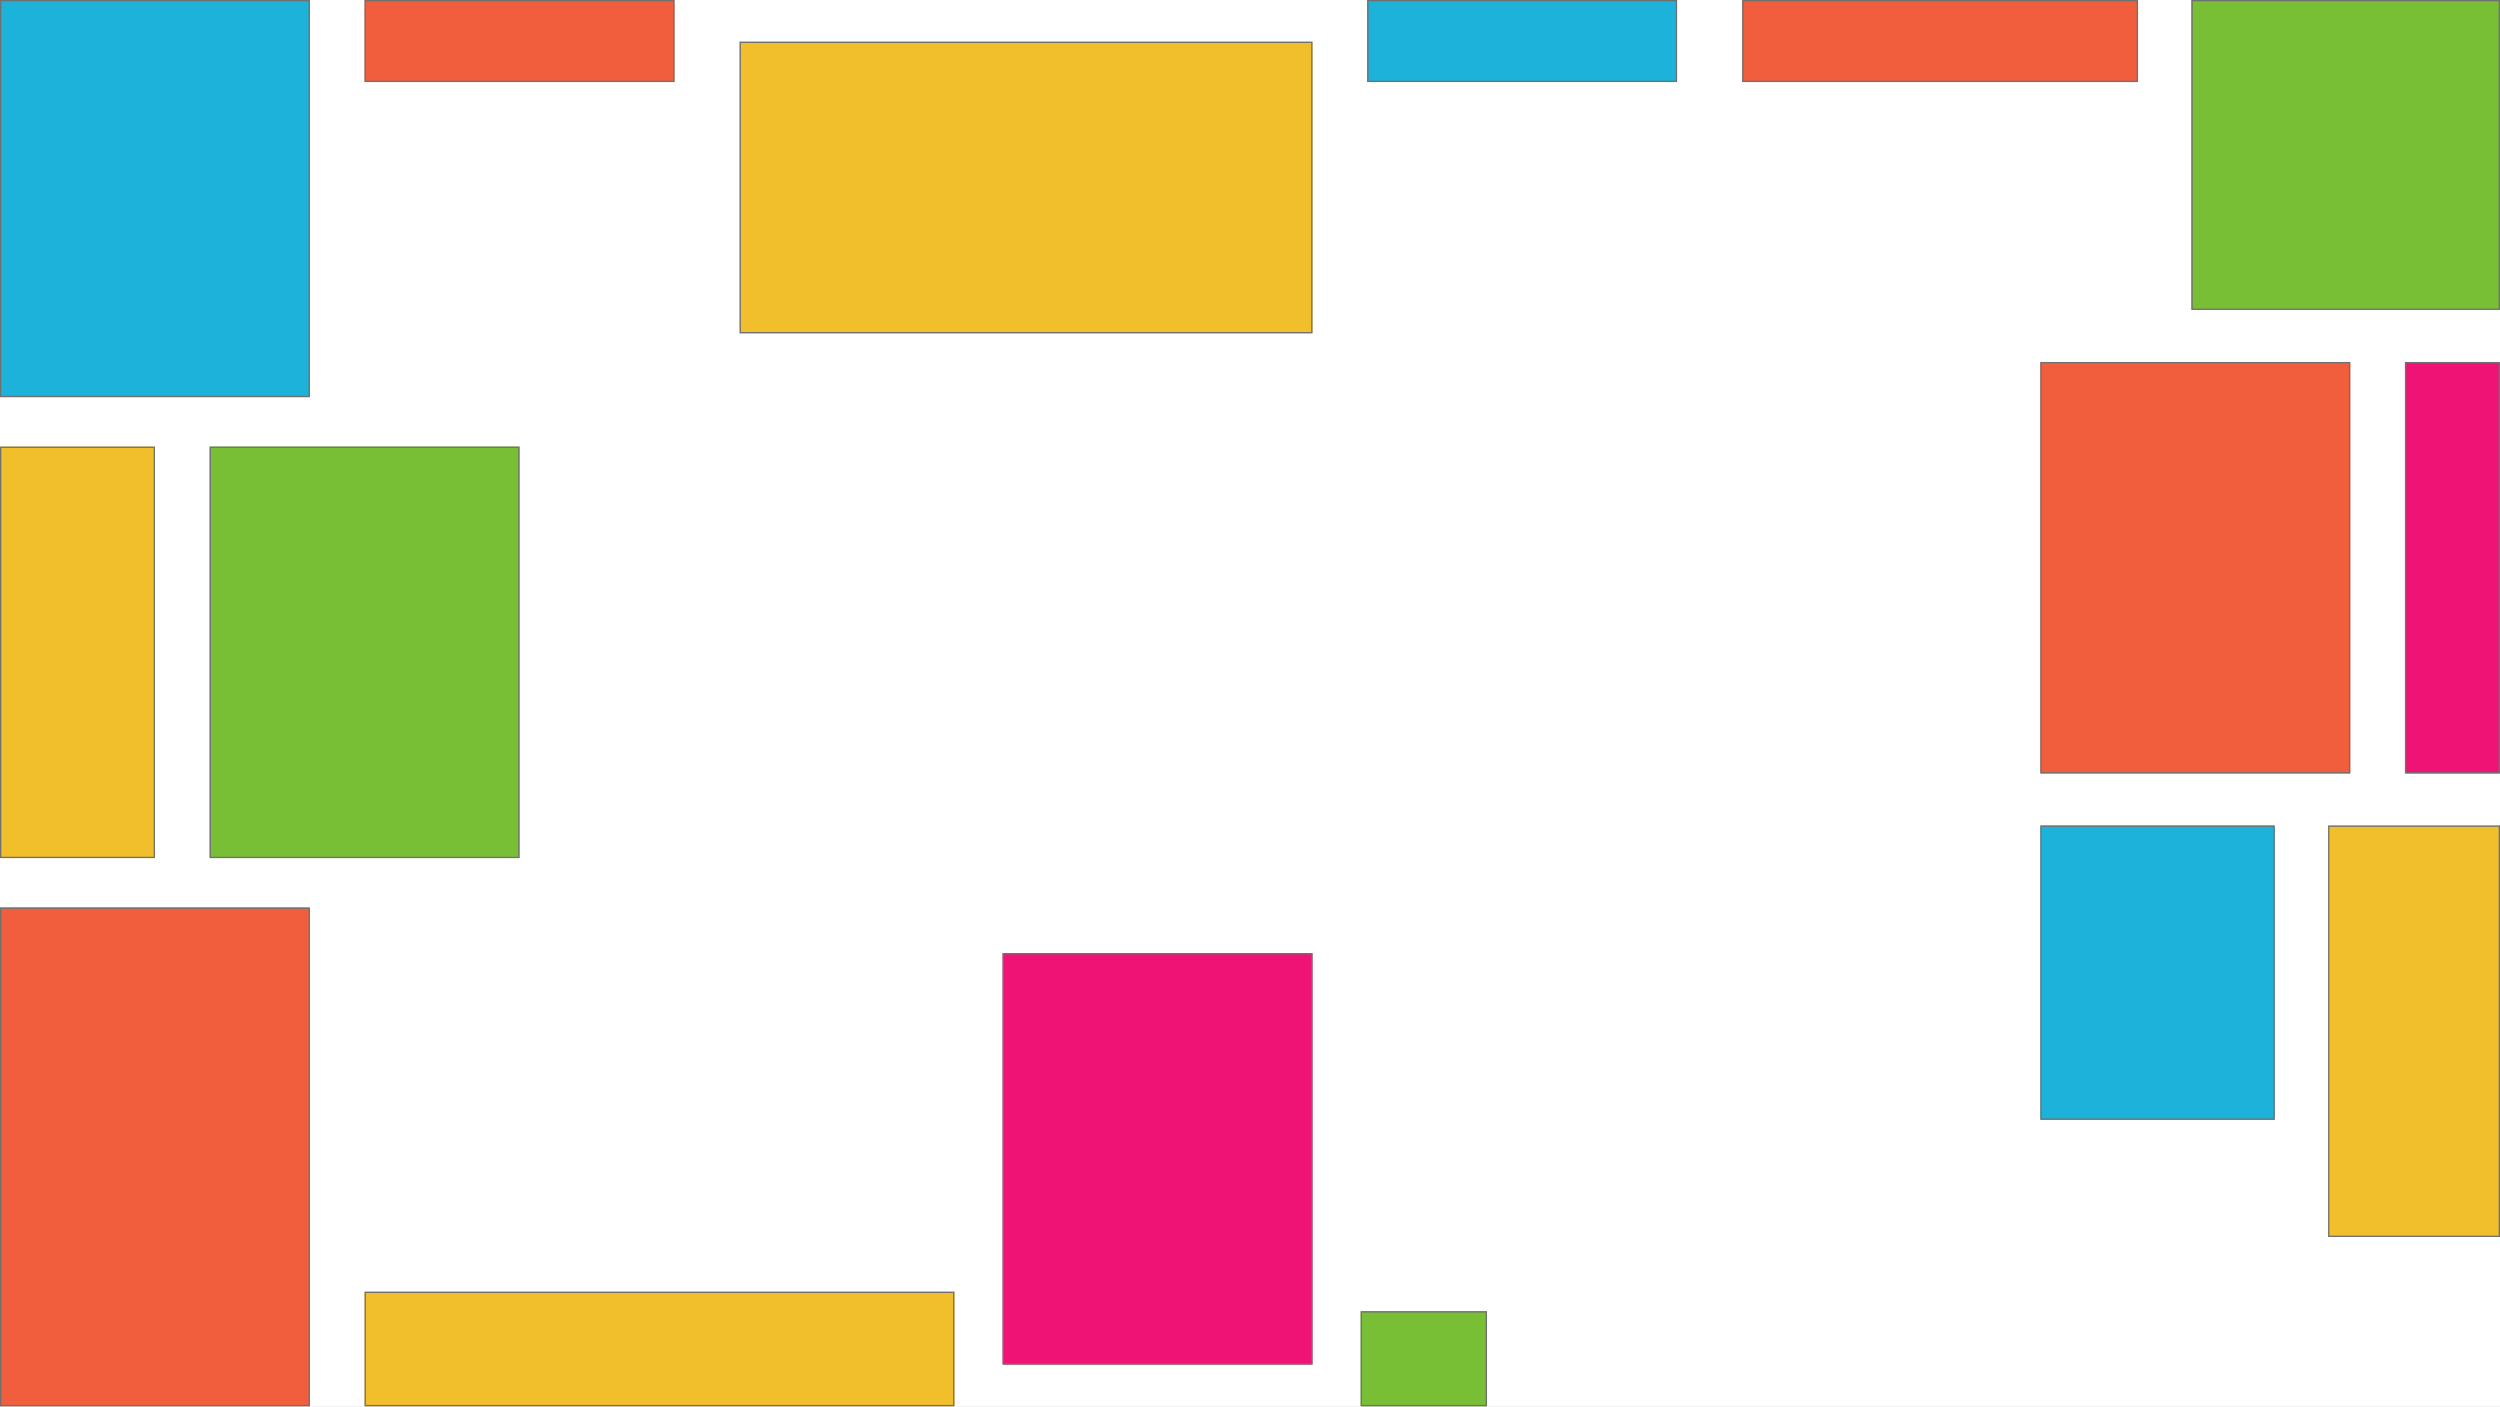
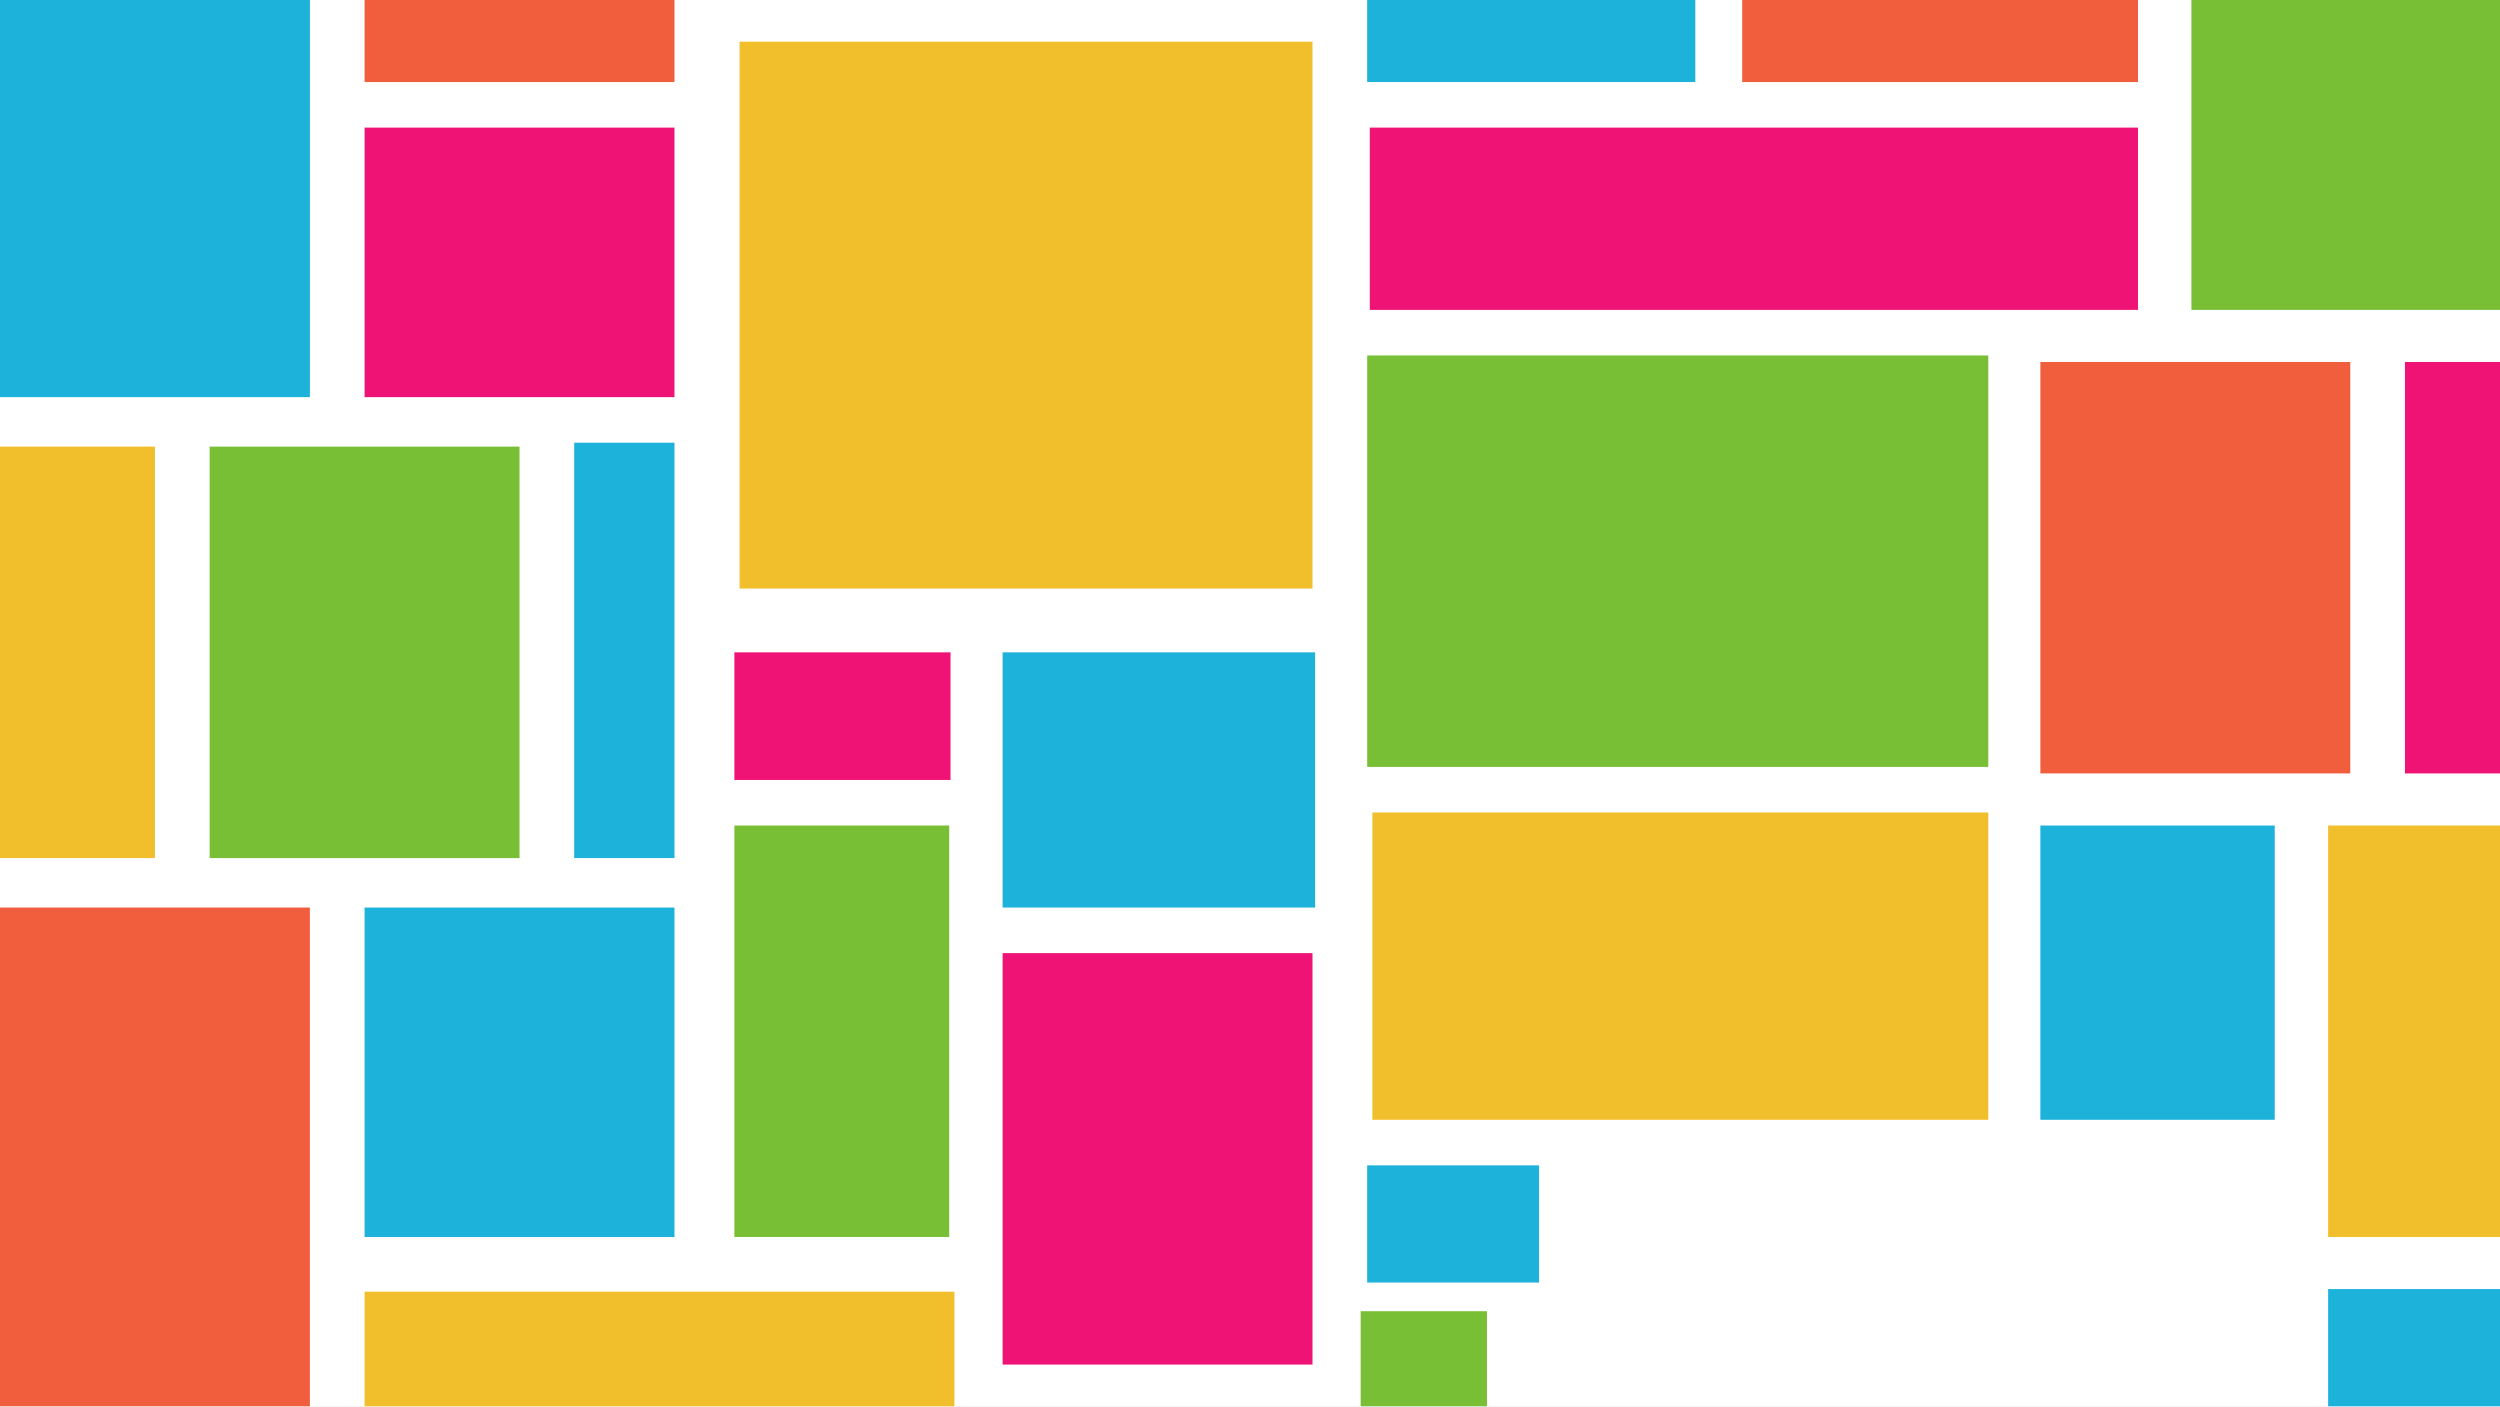
<svg xmlns="http://www.w3.org/2000/svg" width="1920" height="1080" viewBox="0 0 1920 1080">
  <defs>
    <clipPath id="clip-時間割画面">
      <rect width="1920" height="1080" />
    </clipPath>
  </defs>
  <g id="時間割画面" clip-path="url(#clip-時間割画面)">
    <rect width="1920" height="1080" fill="#fff" />
-     <g id="長方形_17" data-name="長方形 17" transform="translate(161 343)" fill="#79bf36" stroke="#707070" stroke-width="1">
-       <rect width="238" height="316" stroke="none" />
-       <rect x="0.5" y="0.5" width="237" height="315" fill="none" />
-     </g>
-     <g id="長方形_22" data-name="長方形 22" transform="translate(770 732)" fill="#f01376" stroke="#707070" stroke-width="1">
-       <rect width="238" height="316" stroke="none" />
-       <rect x="0.5" y="0.5" width="237" height="315" fill="none" />
-     </g>
-     <g id="長方形_29" data-name="長方形 29" transform="translate(1567 278)" fill="#f05e3e" stroke="#707070" stroke-width="1">
-       <rect width="238" height="316" stroke="none" />
-       <rect x="0.5" y="0.5" width="237" height="315" fill="none" />
-     </g>
-     <g id="長方形_31" data-name="長方形 31" transform="translate(1567 634)" fill="#1db2d9" stroke="#707070" stroke-width="1">
-       <rect width="180" height="226" stroke="none" />
-       <rect x="0.5" y="0.5" width="179" height="225" fill="none" />
-     </g>
-     <g id="長方形_26" data-name="長方形 26" transform="translate(568 32)" fill="#f1bf2b" stroke="#707070" stroke-width="1">
-       <rect width="440" height="224" stroke="none" />
-       <rect x="0.5" y="0.5" width="439" height="223" fill="none" />
-     </g>
-     <g id="長方形_25" data-name="長方形 25" transform="translate(1045 1007)" fill="#79bf36" stroke="#707070" stroke-width="1">
-       <rect width="97" height="73" stroke="none" />
-       <rect x="0.5" y="0.5" width="96" height="72" fill="none" />
-     </g>
-     <g id="長方形_23" data-name="長方形 23" transform="translate(280)" fill="#f05e3e" stroke="#707070" stroke-width="1">
-       <rect width="238" height="63" stroke="none" />
-       <rect x="0.5" y="0.5" width="237" height="62" fill="none" />
-     </g>
-     <g id="長方形_27" data-name="長方形 27" transform="translate(1050)" fill="#1db2d9" stroke="#707070" stroke-width="1">
-       <rect width="238" height="63" stroke="none" />
-       <rect x="0.5" y="0.5" width="237" height="62" fill="none" />
-     </g>
-     <g id="長方形_28" data-name="長方形 28" transform="translate(1338)" fill="#f05e3e" stroke="#707070" stroke-width="1">
-       <rect width="304" height="63" stroke="none" />
-       <rect x="0.5" y="0.5" width="303" height="62" fill="none" />
-     </g>
-     <g id="長方形_19" data-name="長方形 19" fill="#1db2d9" stroke="#707070" stroke-width="1">
-       <rect width="238" height="305" stroke="none" />
-       <rect x="0.5" y="0.5" width="237" height="304" fill="none" />
-     </g>
-     <g id="長方形_18" data-name="長方形 18" transform="translate(0 697)" fill="#f05e3e" stroke="#707070" stroke-width="1">
-       <rect width="238" height="383" stroke="none" />
-       <rect x="0.5" y="0.5" width="237" height="382" fill="none" />
-     </g>
-     <g id="長方形_20" data-name="長方形 20" transform="translate(0 343)" fill="#f1bf2b" stroke="#707070" stroke-width="1">
-       <rect width="119" height="316" stroke="none" />
-       <rect x="0.5" y="0.5" width="118" height="315" fill="none" />
-     </g>
-     <g id="長方形_30" data-name="長方形 30" transform="translate(1847 278)" fill="#f01376" stroke="#707070" stroke-width="1">
-       <rect width="73" height="316" stroke="none" />
-       <rect x="0.5" y="0.5" width="72" height="315" fill="none" />
-     </g>
-     <g id="長方形_32" data-name="長方形 32" transform="translate(1788 634)" fill="#f1bf2b" stroke="#707070" stroke-width="1">
-       <rect width="132" height="316" stroke="none" />
-       <rect x="0.5" y="0.5" width="131" height="315" fill="none" />
-     </g>
-     <g id="長方形_21" data-name="長方形 21" transform="translate(280 992)" fill="#f1bf2b" stroke="#707070" stroke-width="1">
-       <rect width="453" height="88" stroke="none" />
-       <rect x="0.5" y="0.5" width="452" height="87" fill="none" />
-     </g>
-     <g id="長方形_24" data-name="長方形 24" transform="translate(1683)" fill="#79bf36" stroke="#707070" stroke-width="1">
-       <rect width="237" height="238" stroke="none" />
-       <rect x="0.5" y="0.5" width="236" height="237" fill="none" />
-     </g>
+     <rect id="長方形_17" data-name="長方形 17" width="238" height="316" transform="translate(161 343)" fill="#79bf36" />
+     <rect id="長方形_22" data-name="長方形 22" width="238" height="316" transform="translate(770 732)" fill="#f01376" />
+     <rect id="長方形_29" data-name="長方形 29" width="238" height="316" transform="translate(1567 278)" fill="#f05e3e" />
+     <rect id="長方形_31" data-name="長方形 31" width="180" height="226" transform="translate(1567 634)" fill="#1db2d9" />
+     <rect id="長方形_26" data-name="長方形 26" width="440" height="420" transform="translate(568 32)" fill="#f1bf2b" />
+     <rect id="長方形_25" data-name="長方形 25" width="97" height="73" transform="translate(1045 1007)" fill="#79bf36" />
+     <rect id="長方形_23" data-name="長方形 23" width="238" height="63" transform="translate(280)" fill="#f05e3e" />
+     <rect id="長方形_27" data-name="長方形 27" width="252" height="63" transform="translate(1050)" fill="#1db2d9" />
+     <rect id="長方形_28" data-name="長方形 28" width="304" height="63" transform="translate(1338)" fill="#f05e3e" />
+     <rect id="長方形_19" data-name="長方形 19" width="238" height="305" fill="#1db2d9" />
+     <rect id="長方形_18" data-name="長方形 18" width="238" height="383" transform="translate(0 697)" fill="#f05e3e" />
+     <rect id="長方形_20" data-name="長方形 20" width="119" height="316" transform="translate(0 343)" fill="#f1bf2b" />
+     <rect id="長方形_30" data-name="長方形 30" width="73" height="316" transform="translate(1847 278)" fill="#f01376" />
+     <rect id="長方形_32" data-name="長方形 32" width="132" height="316" transform="translate(1788 634)" fill="#f1bf2b" />
+     <rect id="長方形_21" data-name="長方形 21" width="453" height="88" transform="translate(280 992)" fill="#f1bf2b" />
+     <rect id="長方形_24" data-name="長方形 24" width="237" height="238" transform="translate(1683)" fill="#79bf36" />
+     <rect id="長方形_42" data-name="長方形 42" width="238" height="253" transform="translate(280 697)" fill="#1db2d9" />
+     <rect id="長方形_43" data-name="長方形 43" width="165" height="316" transform="translate(564 634)" fill="#79bf36" />
+     <rect id="長方形_44" data-name="長方形 44" width="590" height="140" transform="translate(1052 98)" fill="#f01376" />
+     <rect id="長方形_45" data-name="長方形 45" width="238" height="207" transform="translate(280 98)" fill="#f01376" />
+     <rect id="長方形_46" data-name="長方形 46" width="477" height="316" transform="translate(1050 273)" fill="#79bf36" />
+     <rect id="長方形_47" data-name="長方形 47" width="473" height="236" transform="translate(1054 624)" fill="#f1bf2b" />
+     <rect id="長方形_48" data-name="長方形 48" width="240" height="196" transform="translate(770 501)" fill="#1db2d9" />
+     <rect id="長方形_49" data-name="長方形 49" width="166" height="98" transform="translate(564 501)" fill="#f01376" />
+     <rect id="長方形_50" data-name="長方形 50" width="77" height="319" transform="translate(441 340)" fill="#1db2d9" />
+     <rect id="長方形_51" data-name="長方形 51" width="132" height="90" transform="translate(1788 990)" fill="#1db2d9" />
+     <rect id="長方形_52" data-name="長方形 52" width="132" height="90" transform="translate(1050 895)" fill="#1db2d9" />
  </g>
</svg>
